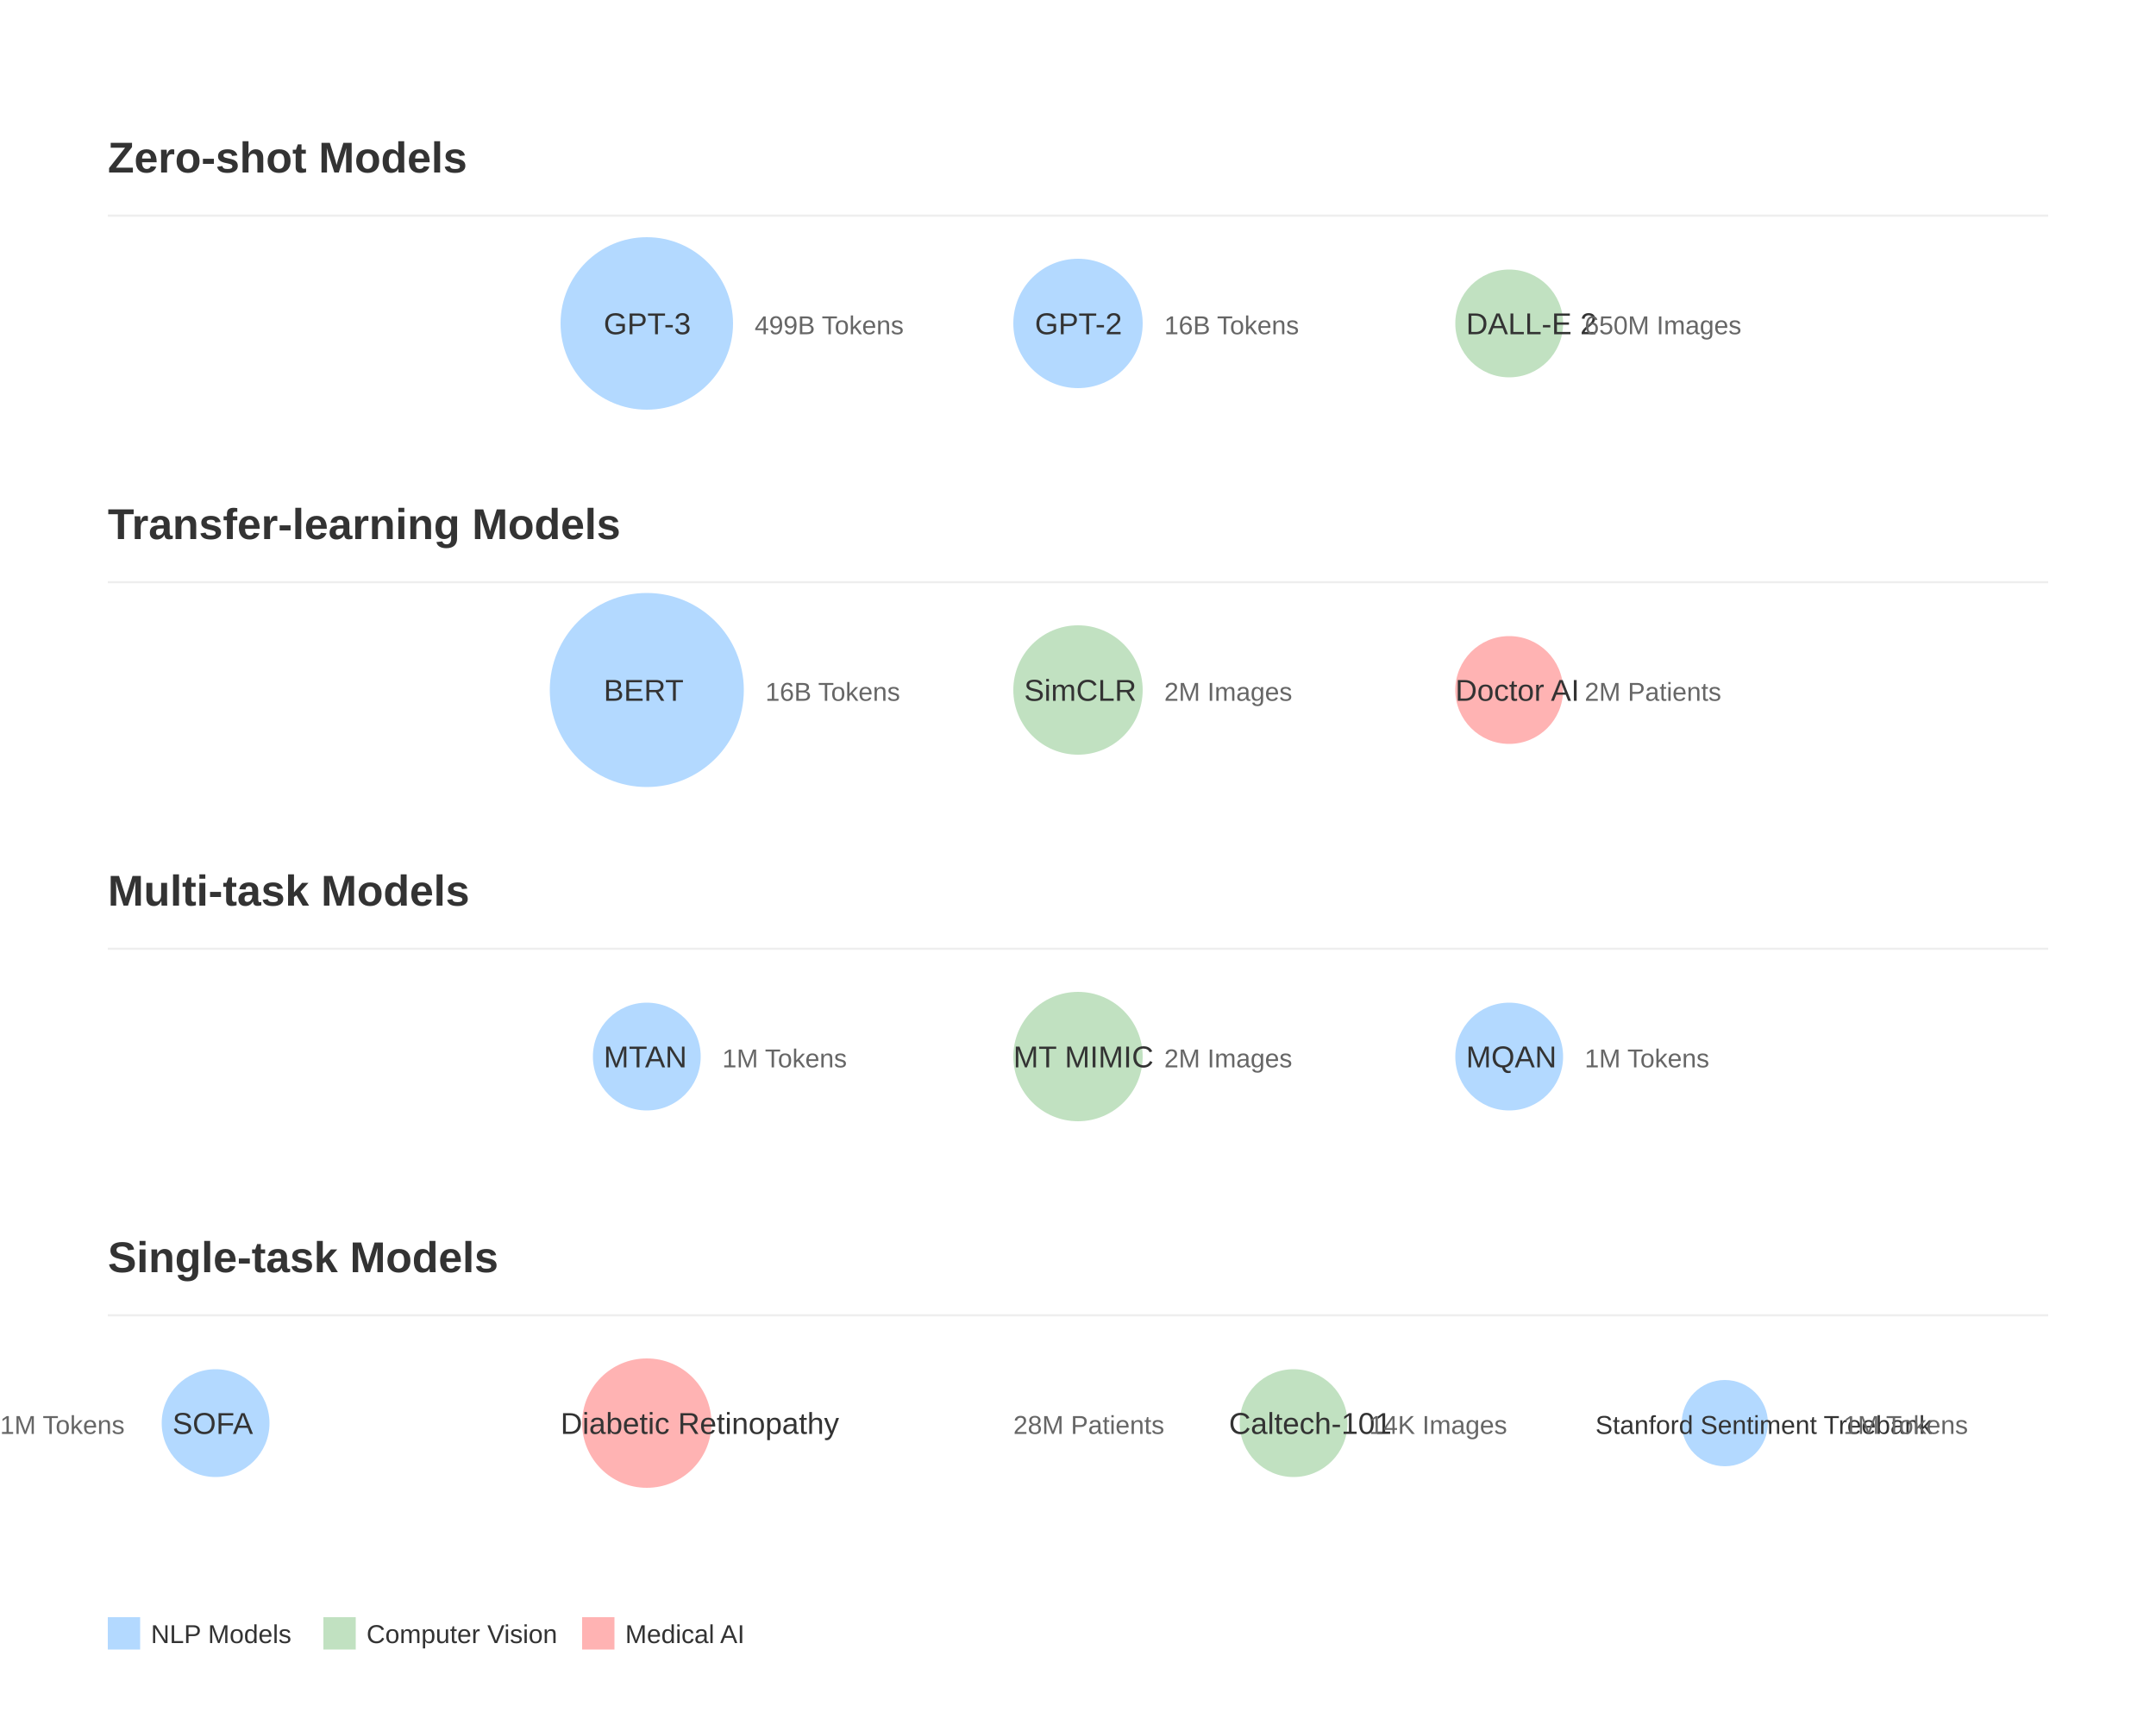
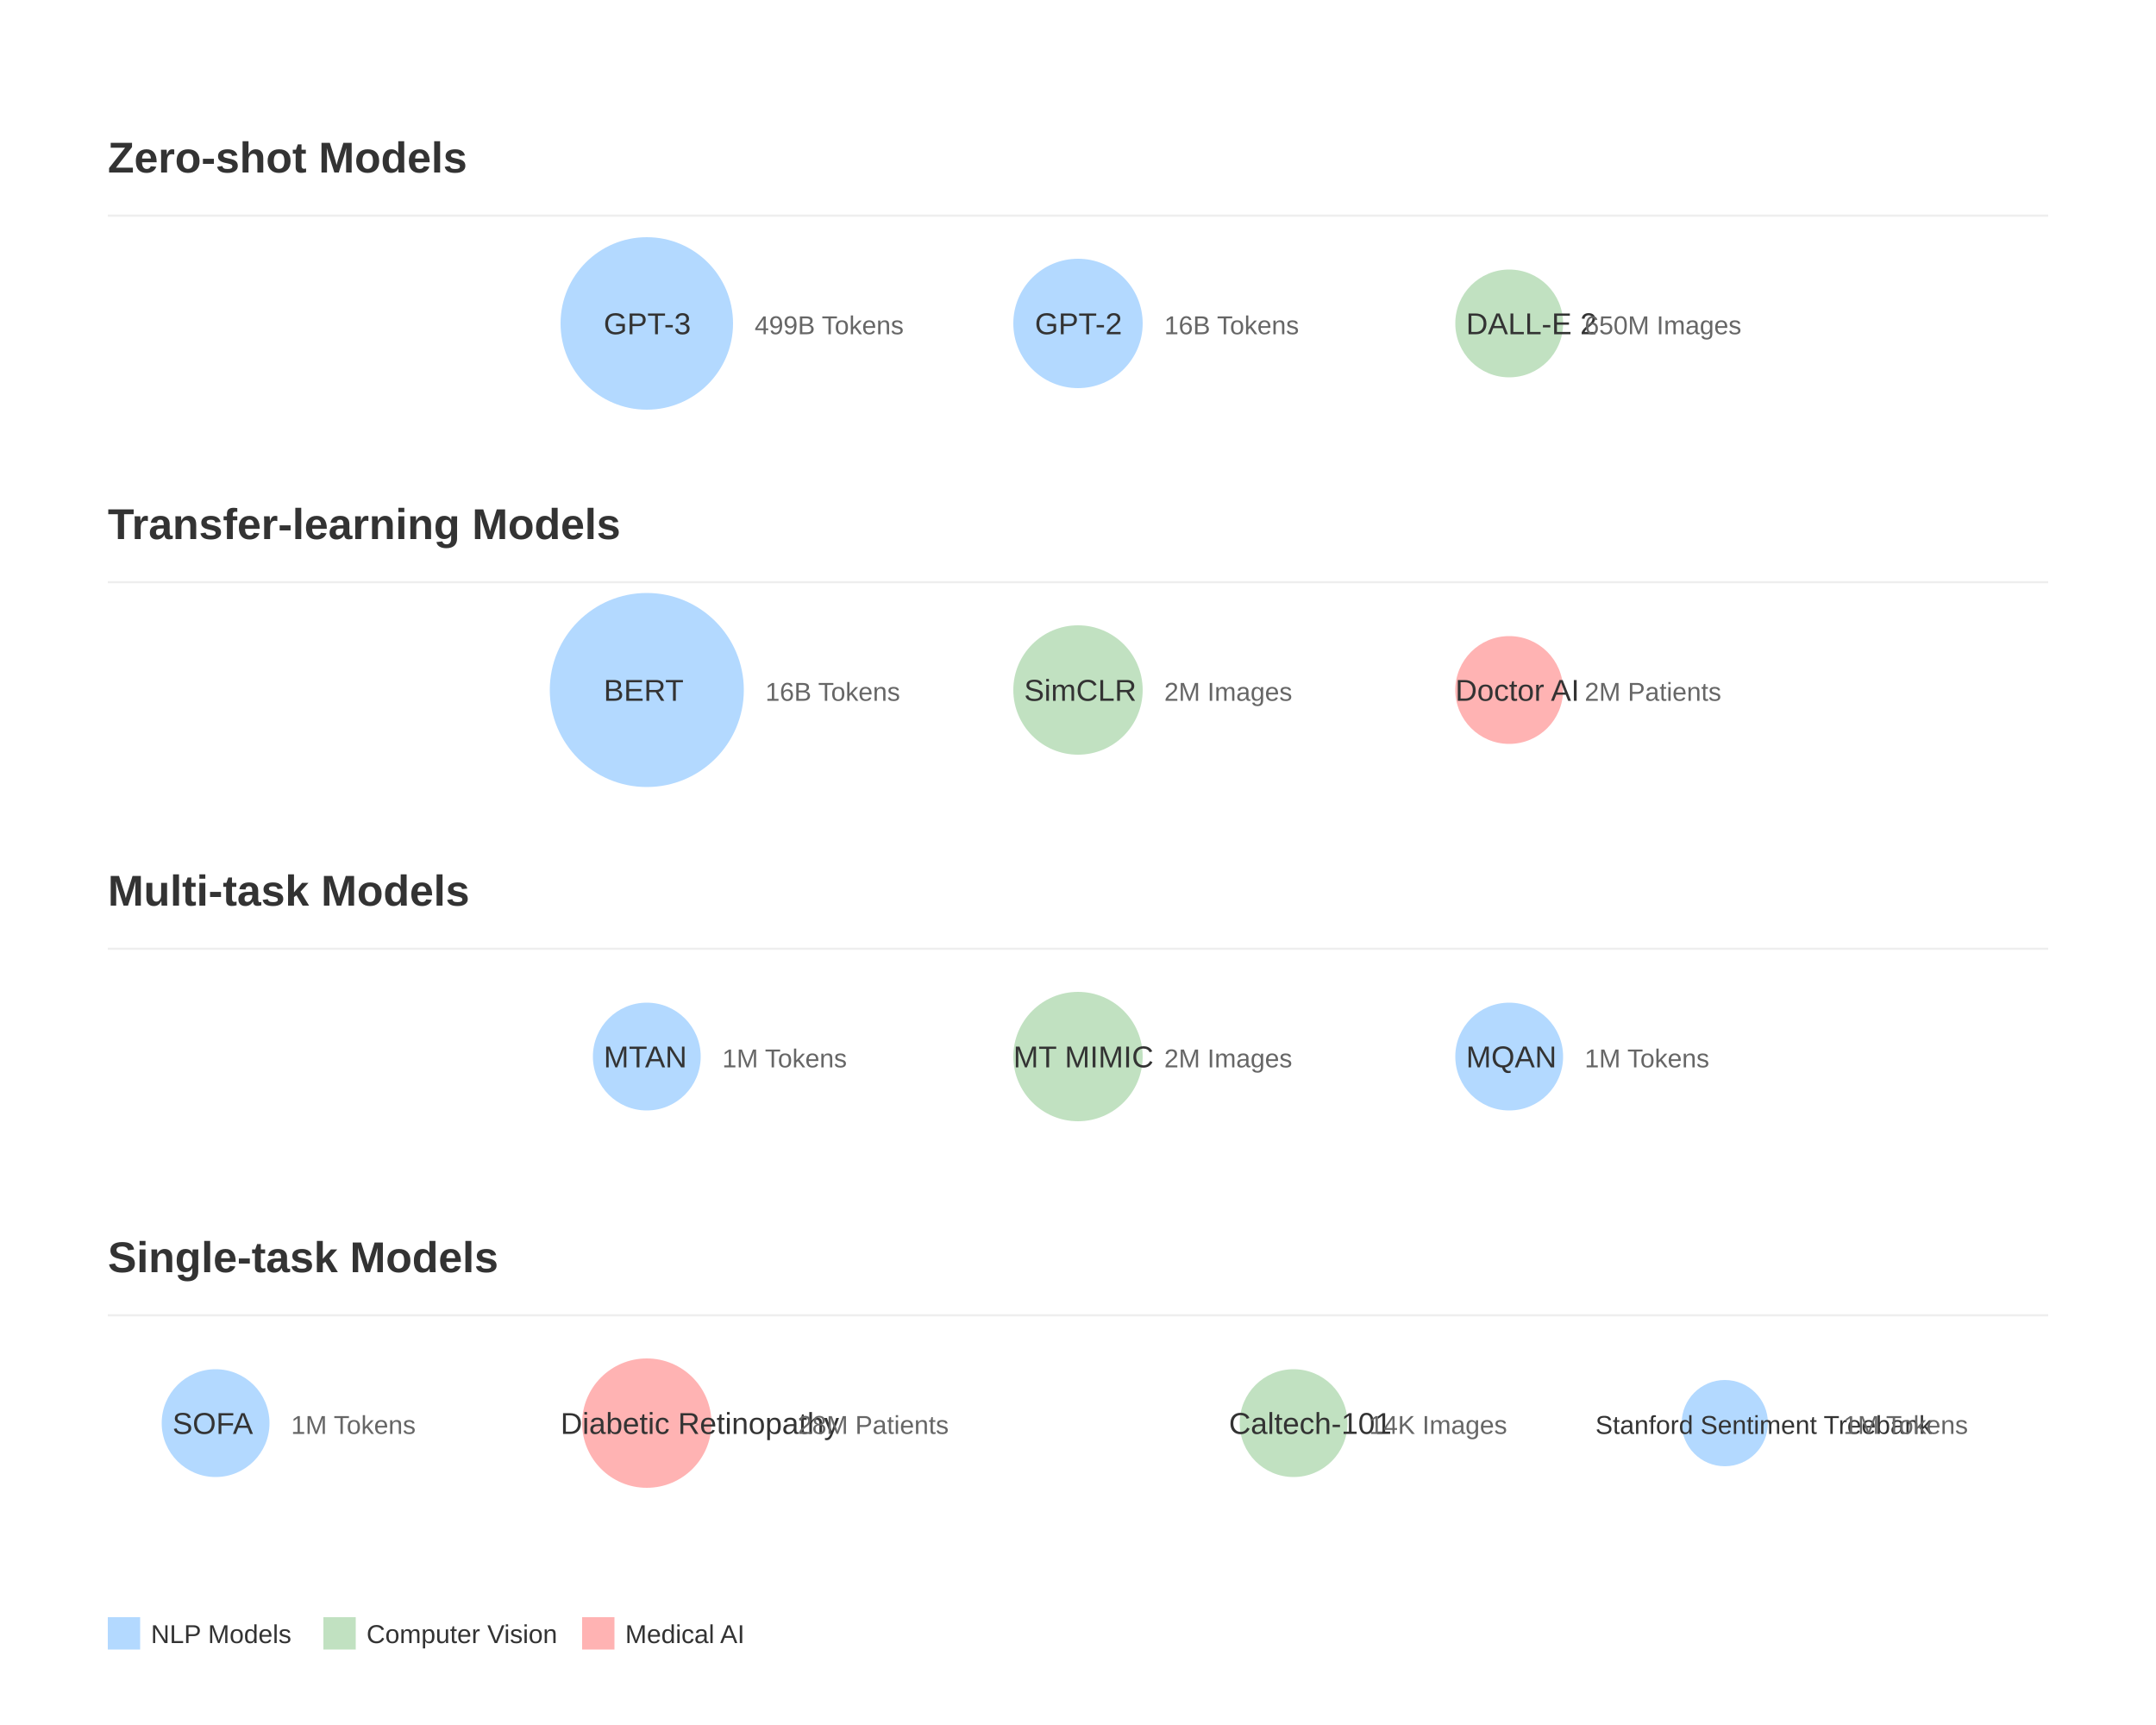
<svg xmlns="http://www.w3.org/2000/svg" viewBox="0 0 1000 800">
  <rect width="1000" height="1000" fill="#ffffff" />
  <text x="50" y="80" font-family="Arial" font-size="20" font-weight="bold" fill="#333">Zero-shot Models</text>
  <text x="50" y="250" font-family="Arial" font-size="20" font-weight="bold" fill="#333">Transfer-learning Models</text>
  <text x="50" y="420" font-family="Arial" font-size="20" font-weight="bold" fill="#333">Multi-task Models</text>
  <text x="50" y="590" font-family="Arial" font-size="20" font-weight="bold" fill="#333">Single-task Models</text>
  <line x1="50" y1="100" x2="950" y2="100" stroke="#eee" stroke-width="1" />
  <circle cx="300" cy="150" r="40" fill="#B3D9FF" />
  <text x="280" y="155" font-family="Arial" font-size="14" fill="#333">GPT-3</text>
  <text x="350" y="155" font-family="Arial" font-size="12" fill="#666">499B Tokens</text>
  <circle cx="500" cy="150" r="30" fill="#B3D9FF" />
  <text x="480" y="155" font-family="Arial" font-size="14" fill="#333">GPT-2</text>
  <text x="540" y="155" font-family="Arial" font-size="12" fill="#666">16B Tokens</text>
  <circle cx="700" cy="150" r="25" fill="#C1E1C1" />
  <text x="680" y="155" font-family="Arial" font-size="14" fill="#333">DALL-E 2</text>
  <text x="735" y="155" font-family="Arial" font-size="12" fill="#666">650M Images</text>
  <line x1="50" y1="270" x2="950" y2="270" stroke="#eee" stroke-width="1" />
  <circle cx="300" cy="320" r="45" fill="#B3D9FF" />
  <text x="280" y="325" font-family="Arial" font-size="14" fill="#333">BERT</text>
  <text x="355" y="325" font-family="Arial" font-size="12" fill="#666">16B Tokens</text>
  <circle cx="500" cy="320" r="30" fill="#C1E1C1" />
  <text x="475" y="325" font-family="Arial" font-size="14" fill="#333">SimCLR</text>
  <text x="540" y="325" font-family="Arial" font-size="12" fill="#666">2M Images</text>
  <circle cx="700" cy="320" r="25" fill="#FFB3B3" />
  <text x="675" y="325" font-family="Arial" font-size="14" fill="#333">Doctor AI</text>
  <text x="735" y="325" font-family="Arial" font-size="12" fill="#666">2M Patients</text>
  <line x1="50" y1="440" x2="950" y2="440" stroke="#eee" stroke-width="1" />
  <circle cx="300" cy="490" r="25" fill="#B3D9FF" />
  <text x="280" y="495" font-family="Arial" font-size="14" fill="#333">MTAN</text>
  <text x="335" y="495" font-family="Arial" font-size="12" fill="#666">1M Tokens</text>
  <circle cx="500" cy="490" r="30" fill="#C1E1C1" />
  <text x="470" y="495" font-family="Arial" font-size="14" fill="#333">MT MIMIC</text>
  <text x="540" y="495" font-family="Arial" font-size="12" fill="#666">2M Images</text>
  <circle cx="700" cy="490" r="25" fill="#B3D9FF" />
  <text x="680" y="495" font-family="Arial" font-size="14" fill="#333">MQAN</text>
  <text x="735" y="495" font-family="Arial" font-size="12" fill="#666">1M Tokens</text>
  <line x1="50" y1="610" x2="950" y2="610" stroke="#eee" stroke-width="1" />
  <circle cx="100" cy="660" r="25" fill="#B3D9FF" />
  <text x="80" y="665" font-family="Arial" font-size="14" fill="#333">SOFA</text>
-   <text x="q35" y="665" font-family="Arial" font-size="12" fill="#666">1M Tokens</text>
+   <text x="135" y="665" font-family="Arial" font-size="12" fill="#666">1M Tokens</text>
  <circle cx="300" cy="660" r="30" fill="#FFB3B3" />
  <text x="260" y="665" font-family="Arial" font-size="14" fill="#333">Diabetic Retinopathy</text>
-   <text x="470" y="665" font-family="Arial" font-size="12" fill="#666">28M Patients</text>
+   <text x="370" y="665" font-family="Arial" font-size="12" fill="#666">28M Patients</text>
  <circle cx="600" cy="660" r="25" fill="#C1E1C1" />
  <text x="570" y="665" font-family="Arial" font-size="14" fill="#333">Caltech-101</text>
  <text x="635" y="665" font-family="Arial" font-size="12" fill="#666">14K Images</text>
  <circle cx="800" cy="660" r="20" fill="#B3D9FF" />
  <text x="740" y="665" font-family="Arial" font-size="12" fill="#333">Stanford Sentiment Treebank</text>
  <text x="855" y="665" font-family="Arial" font-size="12" fill="#666">1M Tokens</text>
  <rect x="50" y="750" width="15" height="15" fill="#B3D9FF" />
  <text x="70" y="762" font-family="Arial" font-size="12" fill="#333">NLP Models</text>
  <rect x="150" y="750" width="15" height="15" fill="#C1E1C1" />
  <text x="170" y="762" font-family="Arial" font-size="12" fill="#333">Computer Vision</text>
  <rect x="270" y="750" width="15" height="15" fill="#FFB3B3" />
  <text x="290" y="762" font-family="Arial" font-size="12" fill="#333">Medical AI</text>
</svg>
